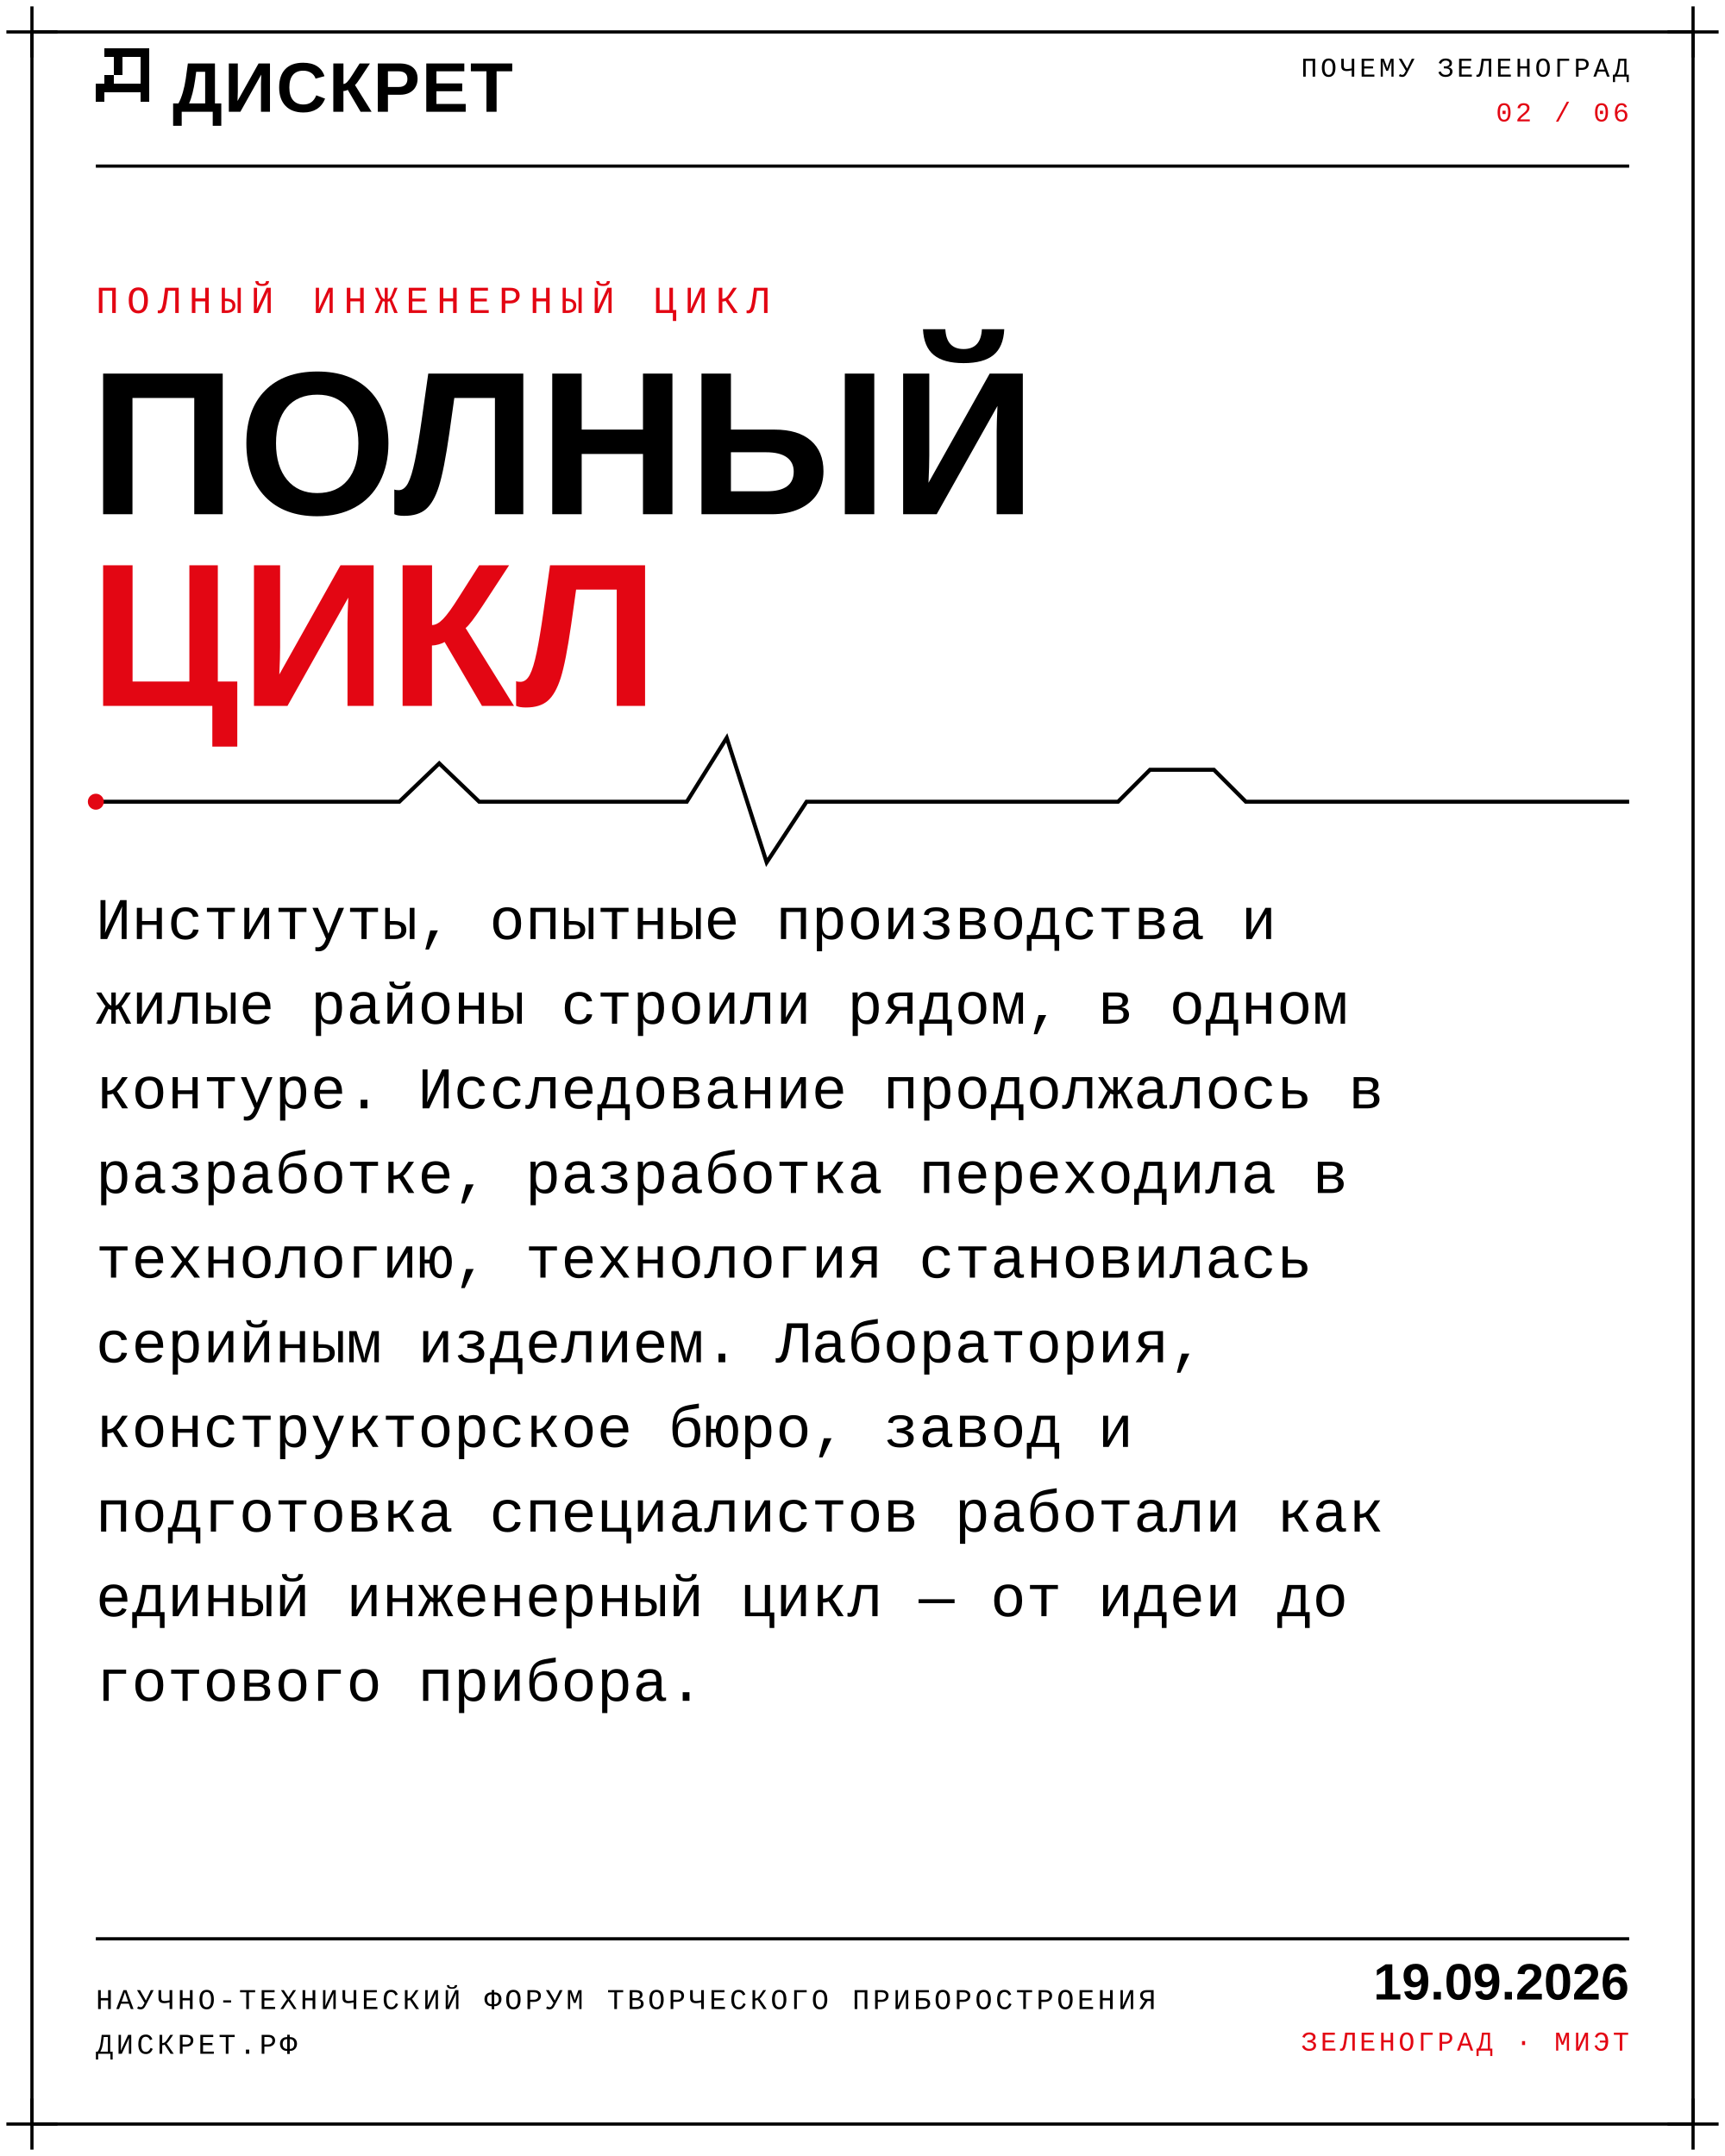
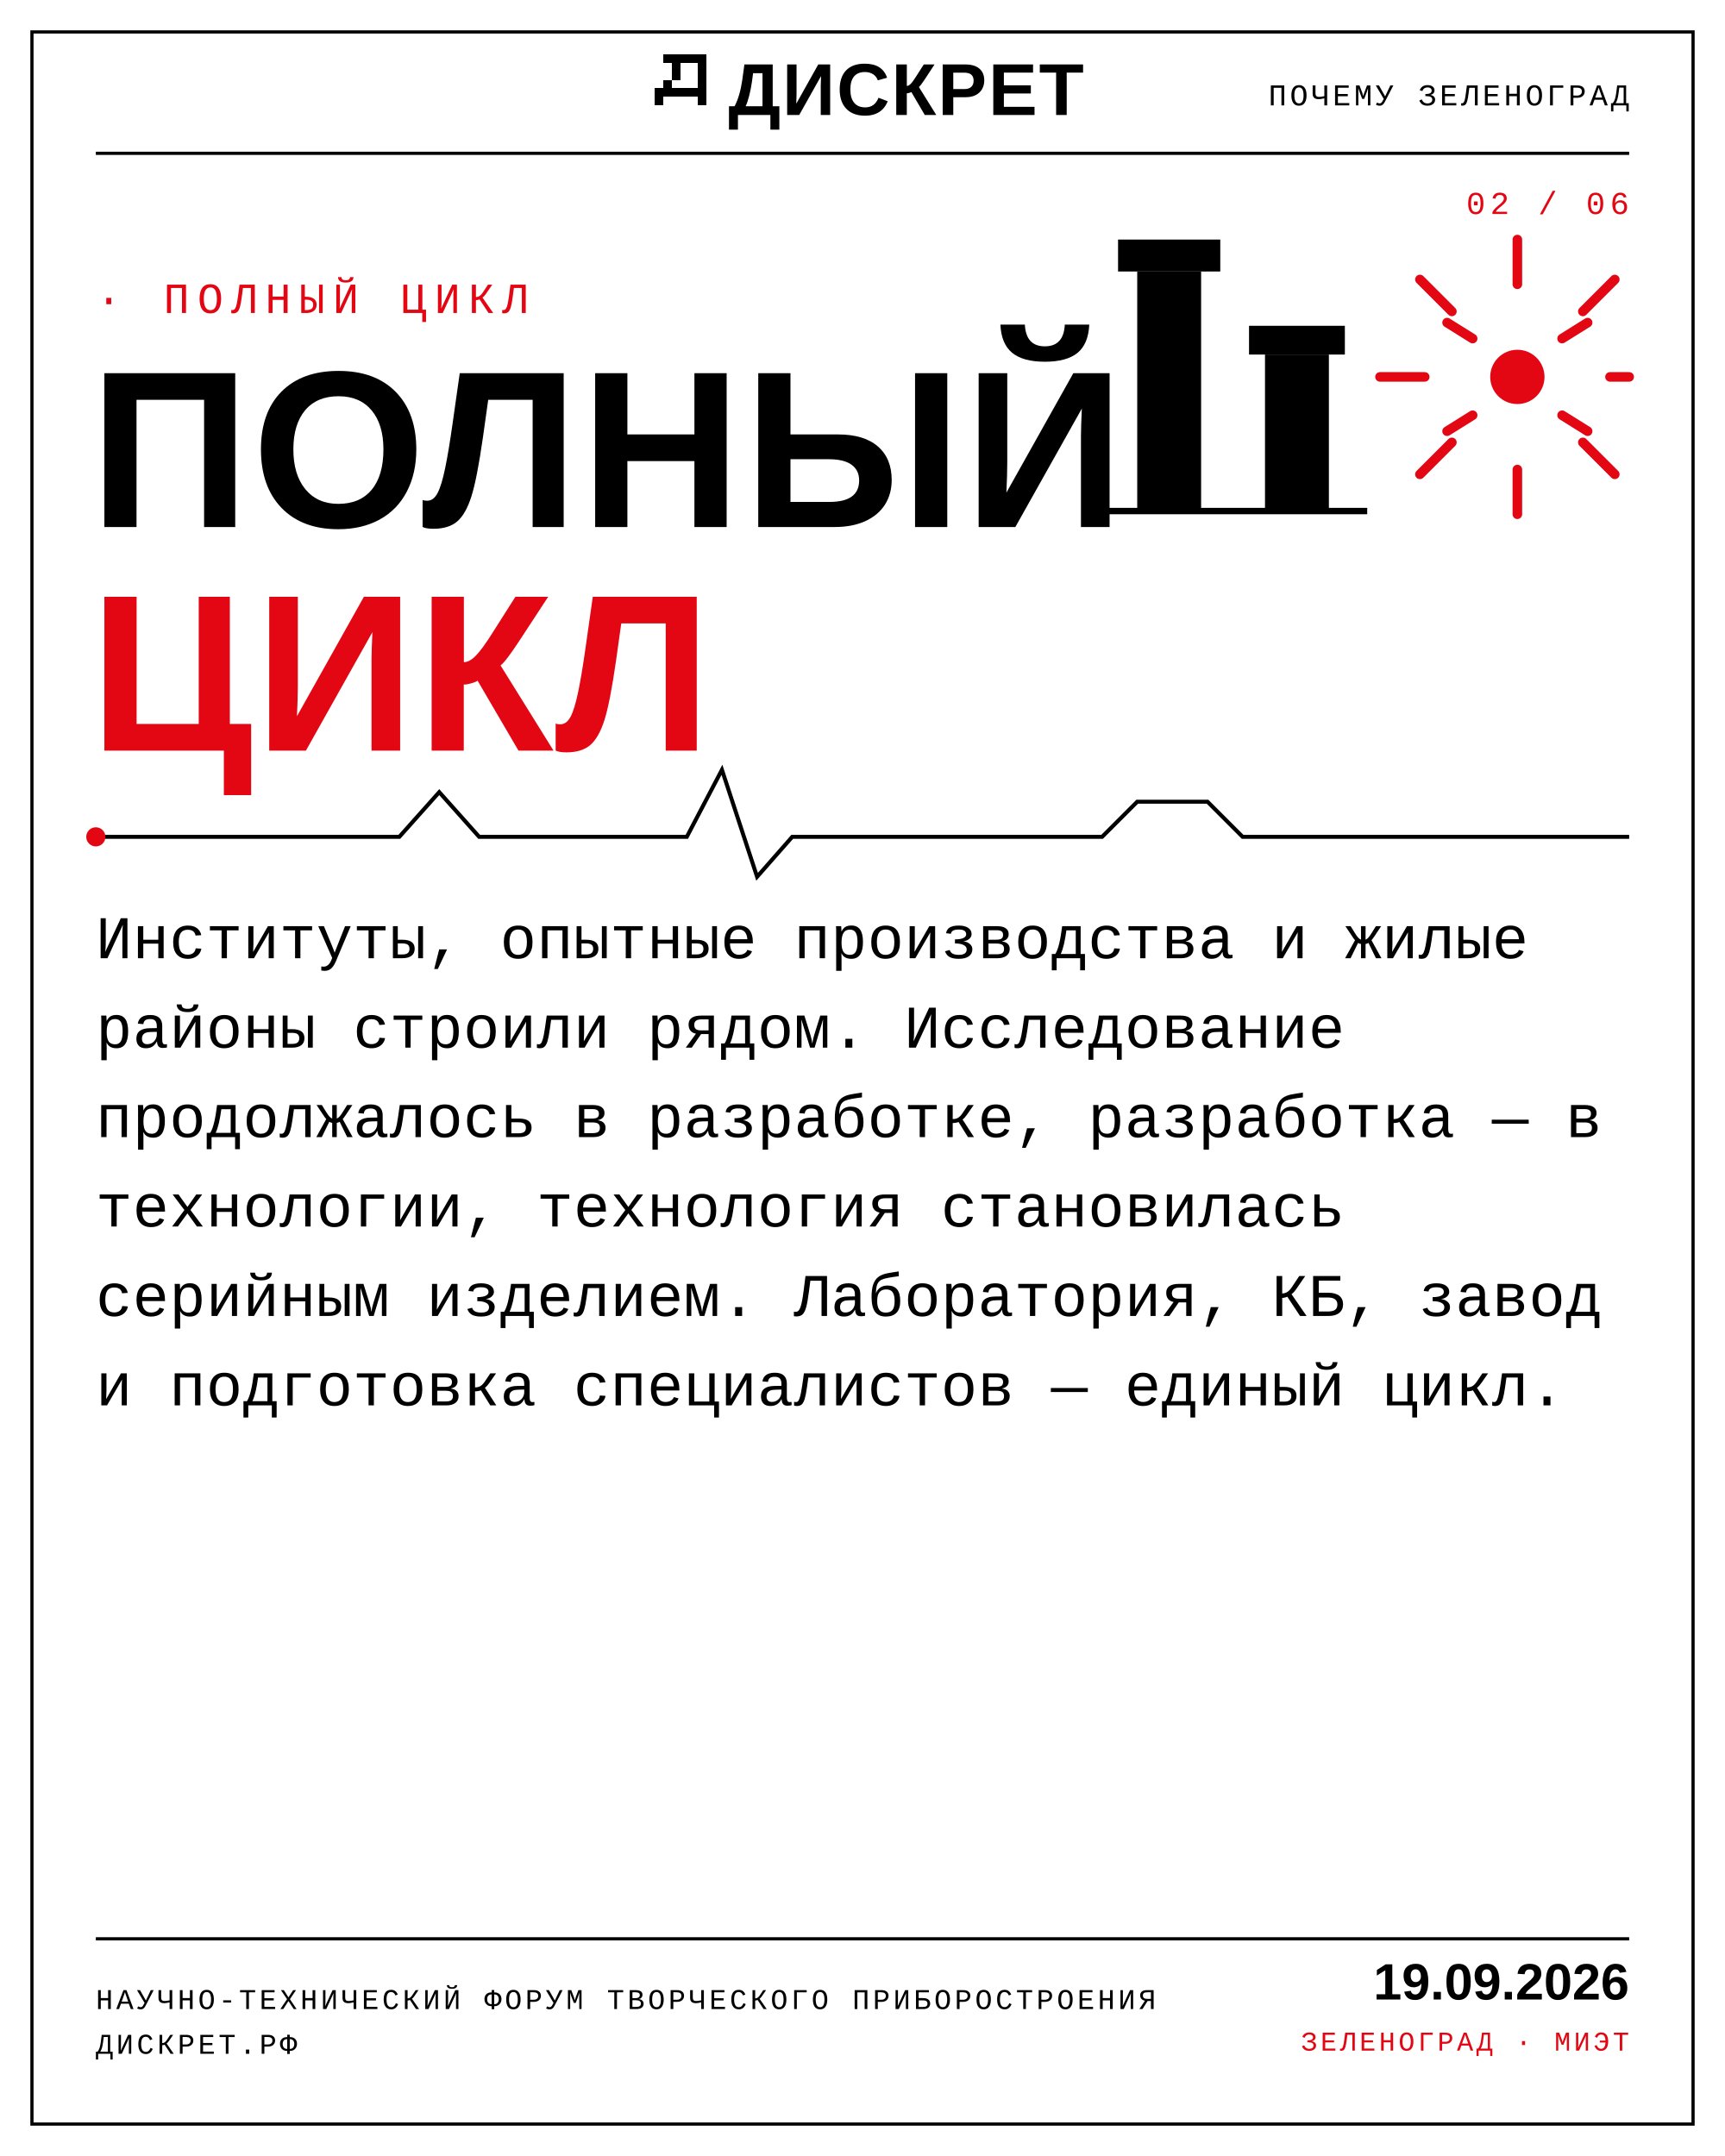
<svg xmlns="http://www.w3.org/2000/svg" width="1080" height="1350" viewBox="0 0 1080 1350" fill="none" font-family="'Arial Narrow','Helvetica Neue',Arial,sans-serif">
  <defs>
    <g id="logoD" shape-rendering="crispEdges" transform="scale(0.66667)">
      <rect x="10" y="0" width="2" height="12" />
      <rect x="2" y="0" width="8" height="2" />
      <rect x="4" y="2" width="2" height="4" />
      <rect x="2" y="6" width="2" height="2" />
      <rect x="0" y="8" width="12" height="2" />
      <rect x="0" y="10" width="2" height="2" />
    </g>
-     <g id="cross">
-       <line x1="-16" y1="0" x2="16" y2="0" stroke="#000" stroke-width="2" />
-       <line x1="0" y1="-16" x2="0" y2="16" stroke="#000" stroke-width="2" />
-     </g>
  </defs>
  <rect width="1080" height="1350" fill="#FFFFFF" />
  <rect x="20" y="20" width="1040" height="1310" fill="none" stroke="#000" stroke-width="2" />
-   <use href="#cross" x="20" y="20" />
-   <use href="#cross" x="1060" y="20" />
-   <use href="#cross" x="20" y="1330" />
-   <use href="#cross" x="1060" y="1330" />
-   <use href="#logoD" fill="#000" transform="translate(60,30) scale(4.2)" />
-   <text x="108" y="70" font-weight="800" font-size="44" letter-spacing="1" fill="#000">ДИСКРЕТ</text>
-   <text x="1020" y="48" text-anchor="end" font-family="'Courier New',monospace" font-size="17" letter-spacing="2" fill="#000">ПОЧЕМУ ЗЕЛЕНОГРАД</text>
-   <text x="1020" y="76" text-anchor="end" font-family="'Courier New',monospace" font-size="17" letter-spacing="2" fill="#E30613">02 / 06</text>
-   <line x1="60" y1="104" x2="1020" y2="104" stroke="#000" stroke-width="2" />
-   <text x="60" y="196" font-family="'Courier New',monospace" font-size="24" letter-spacing="5" fill="#E30613">ПОЛНЫЙ ИНЖЕНЕРНЫЙ ЦИКЛ</text>
-   <text x="56" y="322" font-weight="800" font-size="128" letter-spacing="1" fill="#000">ПОЛНЫЙ</text>
-   <text x="56" y="442" font-weight="800" font-size="128" letter-spacing="1" fill="#E30613">ЦИКЛ</text>
-   <polyline points="60,502 250,502 275,478 300,502 430,502 455,462 480,540 505,502 700,502 720,482 760,482 780,502 1020,502" fill="none" stroke="#000" stroke-width="2.5" />
-   <circle cx="60" cy="502" r="5" fill="#E30613" />
-   <text x="60" y="588" font-family="'Courier New',monospace" font-size="37" letter-spacing="0.2" fill="#000">Институты, опытные производства и</text>
-   <text x="60" y="641" font-family="'Courier New',monospace" font-size="37" letter-spacing="0.2" fill="#000">жилые районы строили рядом, в одном</text>
-   <text x="60" y="694" font-family="'Courier New',monospace" font-size="37" letter-spacing="0.2" fill="#000">контуре. Исследование продолжалось в</text>
-   <text x="60" y="747" font-family="'Courier New',monospace" font-size="37" letter-spacing="0.2" fill="#000">разработке, разработка переходила в</text>
-   <text x="60" y="800" font-family="'Courier New',monospace" font-size="37" letter-spacing="0.2" fill="#000">технологию, технология становилась</text>
-   <text x="60" y="853" font-family="'Courier New',monospace" font-size="37" letter-spacing="0.2" fill="#000">серийным изделием. Лаборатория,</text>
-   <text x="60" y="906" font-family="'Courier New',monospace" font-size="37" letter-spacing="0.2" fill="#000">конструкторское бюро, завод и</text>
-   <text x="60" y="959" font-family="'Courier New',monospace" font-size="37" letter-spacing="0.2" fill="#000">подготовка специалистов работали как</text>
-   <text x="60" y="1012" font-family="'Courier New',monospace" font-size="37" letter-spacing="0.2" fill="#000">единый инженерный цикл — от идеи до</text>
-   <text x="60" y="1065" font-family="'Courier New',monospace" font-size="37" letter-spacing="0.2" fill="#000">готового прибора.</text>
+   <use href="#logoD" fill="#000" transform="translate(410,34) scale(4.0)" />
+   <text x="456" y="72" font-weight="800" font-size="46" letter-spacing="1" fill="#000">ДИСКРЕТ</text>
+   <text x="1020" y="66" text-anchor="end" font-family="'Courier New',monospace" font-size="19" letter-spacing="2" fill="#000">ПОЧЕМУ ЗЕЛЕНОГРАД</text>
+   <line x1="60" y1="96" x2="1020" y2="96" stroke="#000" stroke-width="2" />
+   <text x="1020" y="134" text-anchor="end" font-family="'Courier New',monospace" font-size="20" letter-spacing="3" fill="#E30613">02 / 06</text>
+   <text x="60" y="196" font-family="'Courier New',monospace" font-size="27" letter-spacing="5" fill="#E30613">· ПОЛНЫЙ ЦИКЛ</text>
+   <g fill="#000">
+     <rect x="700" y="150" width="64" height="20" />
+     <rect x="712" y="170" width="40" height="150" />
+     <rect x="782" y="204" width="60" height="18" />
+     <rect x="792" y="222" width="40" height="98" />
+   </g>
+   <line x1="686" y1="320" x2="856" y2="320" stroke="#000" stroke-width="4" />
+   <g stroke="#E30613" stroke-width="6" stroke-linecap="round">
+     <line x1="950" y1="178" x2="950" y2="150" />
+     <line x1="950" y1="294" x2="950" y2="322" />
+     <line x1="892" y1="236" x2="864" y2="236" />
+     <line x1="1008" y1="236" x2="1020" y2="236" />
+     <line x1="909" y1="195" x2="889" y2="175" />
+     <line x1="991" y1="195" x2="1011" y2="175" />
+     <line x1="909" y1="277" x2="889" y2="297" />
+     <line x1="991" y1="277" x2="1011" y2="297" />
+     <line x1="922" y1="212" x2="906" y2="202" />
+     <line x1="978" y1="212" x2="994" y2="202" />
+     <line x1="922" y1="260" x2="906" y2="270" />
+     <line x1="978" y1="260" x2="994" y2="270" />
+   </g>
+   <circle cx="950" cy="236" r="17" fill="#E30613" />
+   <text x="56" y="330" font-weight="800" font-size="140" letter-spacing="1" fill="#000">ПОЛНЫЙ</text>
+   <text x="56" y="470" font-weight="800" font-size="140" letter-spacing="1" fill="#E30613">ЦИКЛ</text>
+   <polyline points="60,524 250,524 275,496 300,524 430,524 452,482 474,549 496,524 690,524 712,502 756,502 778,524 1020,524" fill="none" stroke="#000" stroke-width="2.5" />
+   <circle cx="60" cy="524" r="6" fill="#E30613" />
+   <text x="60" y="600" font-family="'Courier New',monospace" font-size="38" letter-spacing="0.2" fill="#000">Институты, опытные производства и жилые</text>
+   <text x="60" y="656" font-family="'Courier New',monospace" font-size="38" letter-spacing="0.2" fill="#000">районы строили рядом. Исследование</text>
+   <text x="60" y="712" font-family="'Courier New',monospace" font-size="38" letter-spacing="0.2" fill="#000">продолжалось в разработке, разработка — в</text>
+   <text x="60" y="768" font-family="'Courier New',monospace" font-size="38" letter-spacing="0.2" fill="#000">технологии, технология становилась</text>
+   <text x="60" y="824" font-family="'Courier New',monospace" font-size="38" letter-spacing="0.2" fill="#000">серийным изделием. Лаборатория, КБ, завод</text>
+   <text x="60" y="880" font-family="'Courier New',monospace" font-size="38" letter-spacing="0.2" fill="#000">и подготовка специалистов — единый цикл.</text>
  <line x1="60" y1="1214" x2="1020" y2="1214" stroke="#000" stroke-width="2" />
  <text x="60" y="1258" font-family="'Courier New',monospace" font-size="18" letter-spacing="2" fill="#000">НАУЧНО-ТЕХНИЧЕСКИЙ ФОРУМ ТВОРЧЕСКОГО ПРИБОРОСТРОЕНИЯ</text>
  <text x="60" y="1286" font-family="'Courier New',monospace" font-size="18" letter-spacing="2" fill="#000">ДИСКРЕТ.РФ</text>
  <text x="1020" y="1252" text-anchor="end" font-weight="800" font-size="32" fill="#000">19.09.2026</text>
  <text x="1020" y="1284" text-anchor="end" font-family="'Courier New',monospace" font-size="17" letter-spacing="2" fill="#E30613">ЗЕЛЕНОГРАД · МИЭТ</text>
</svg>
